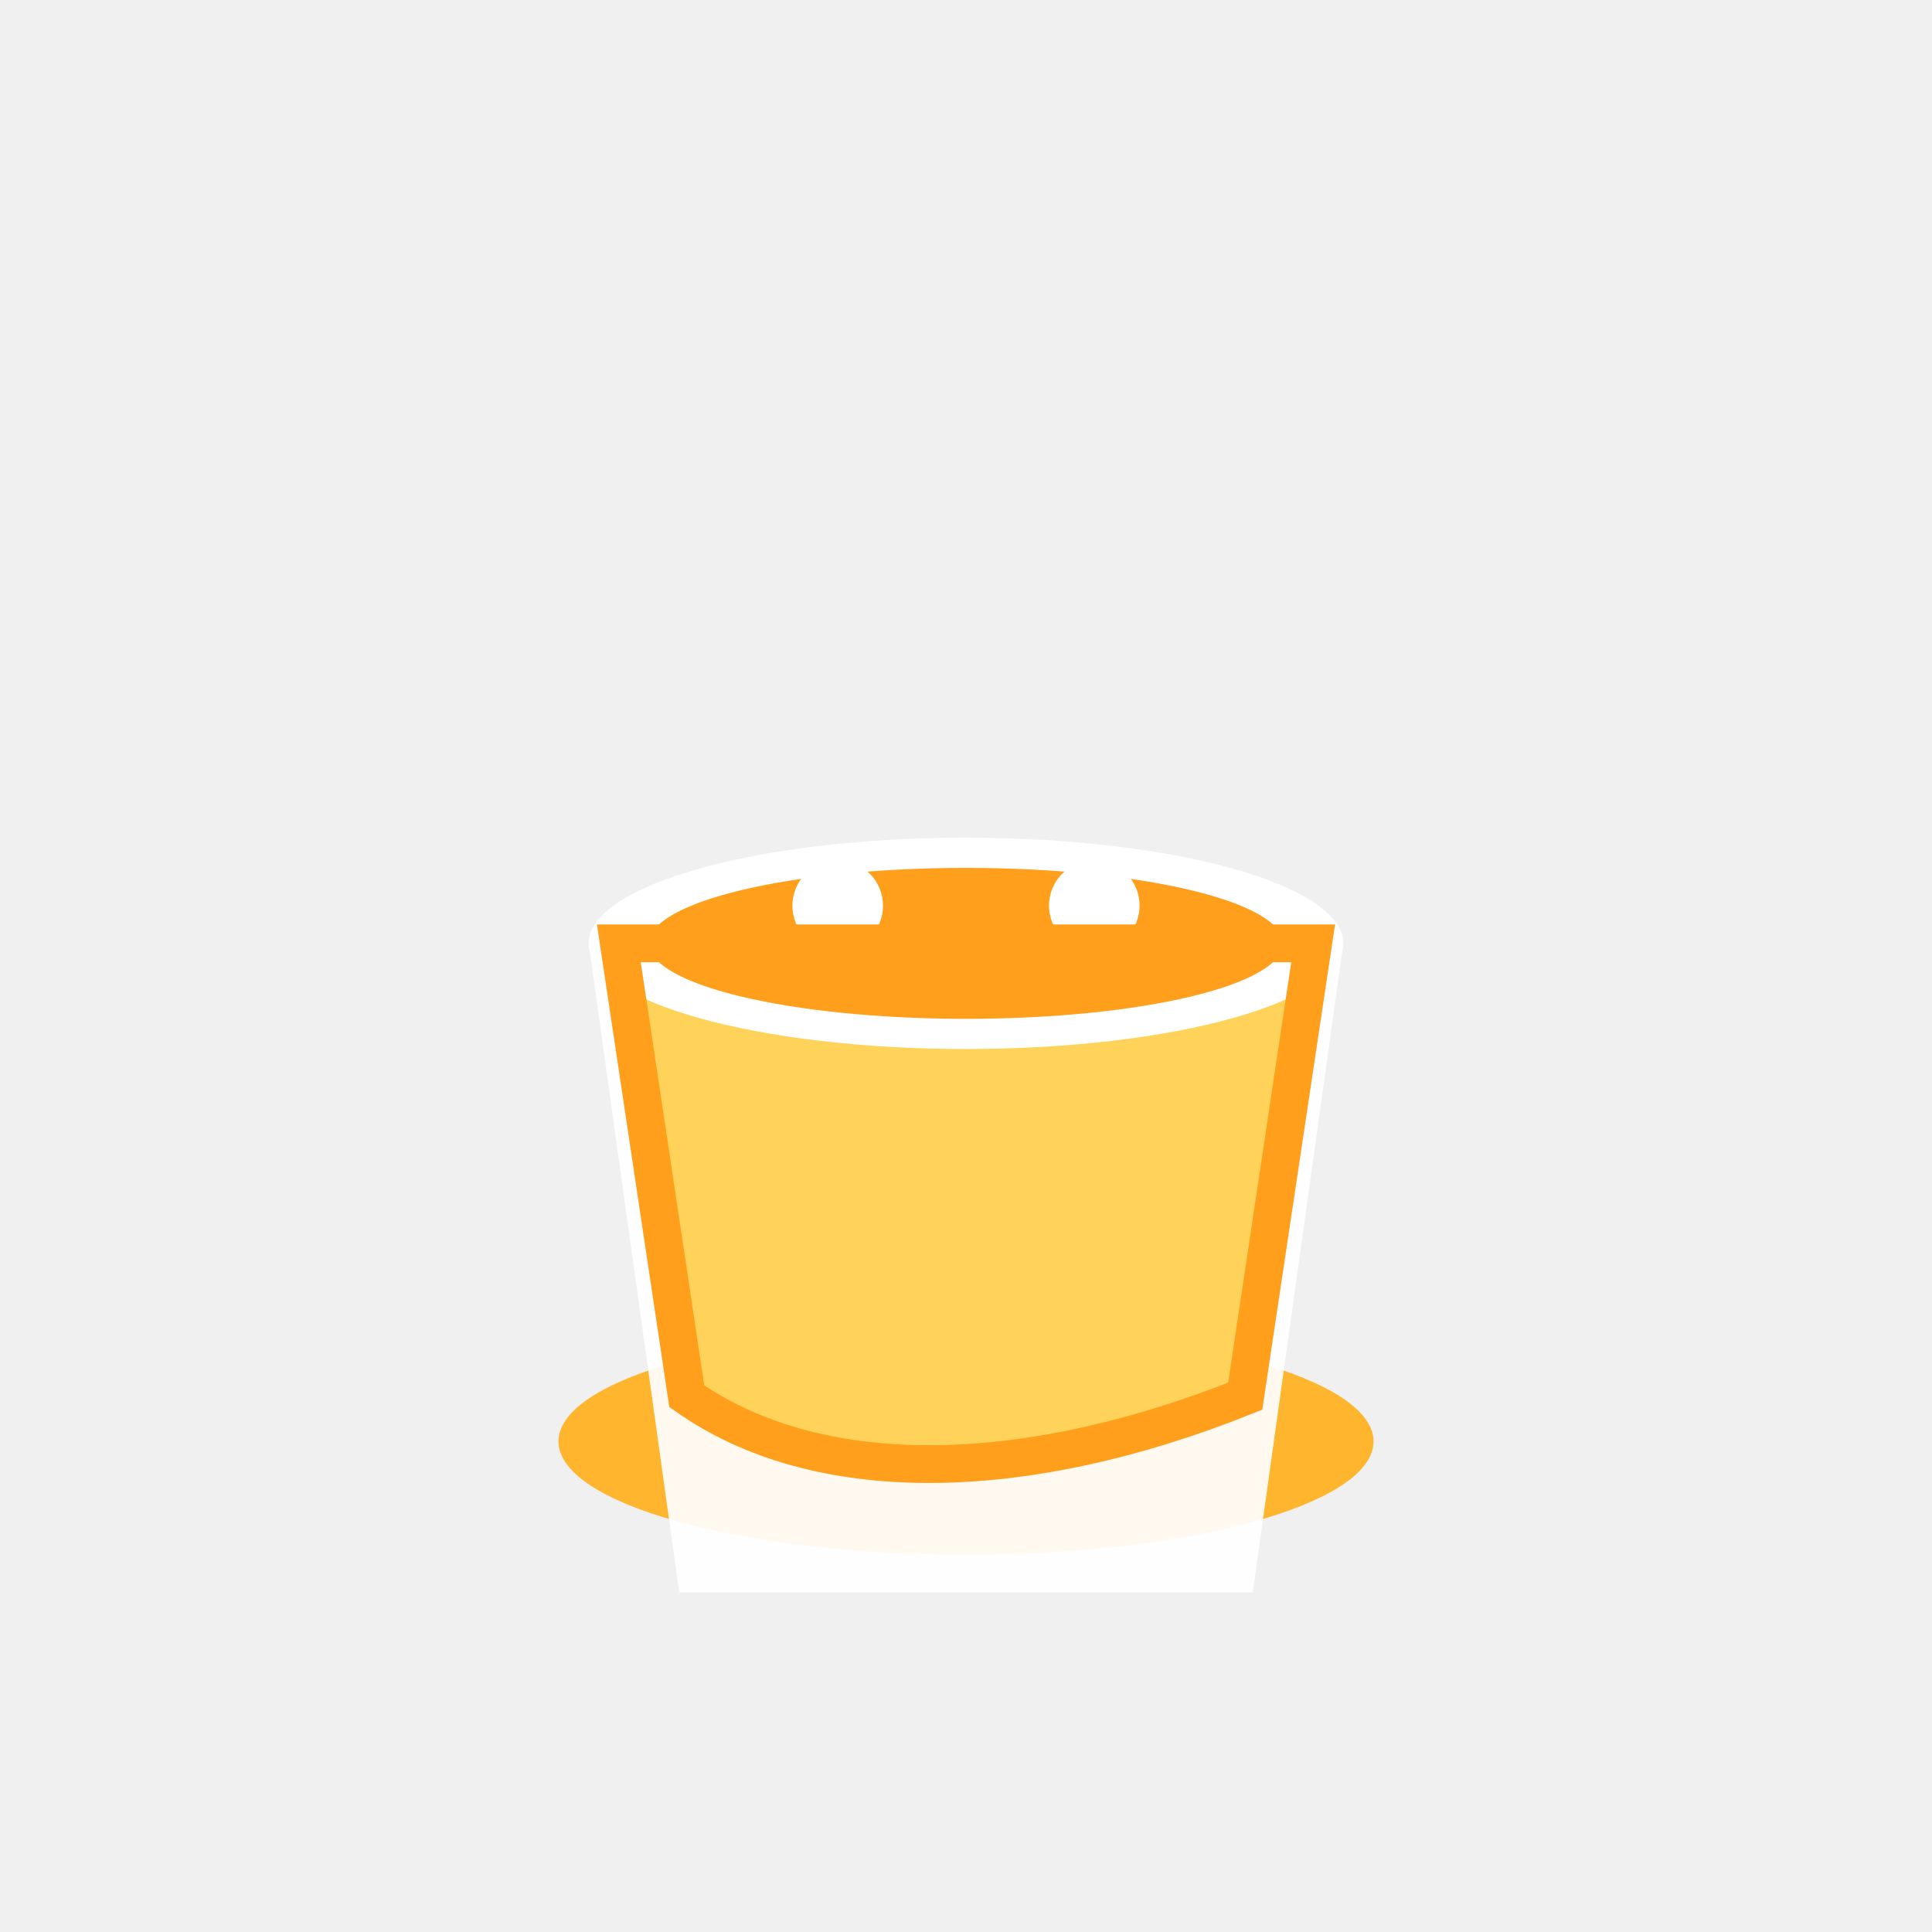
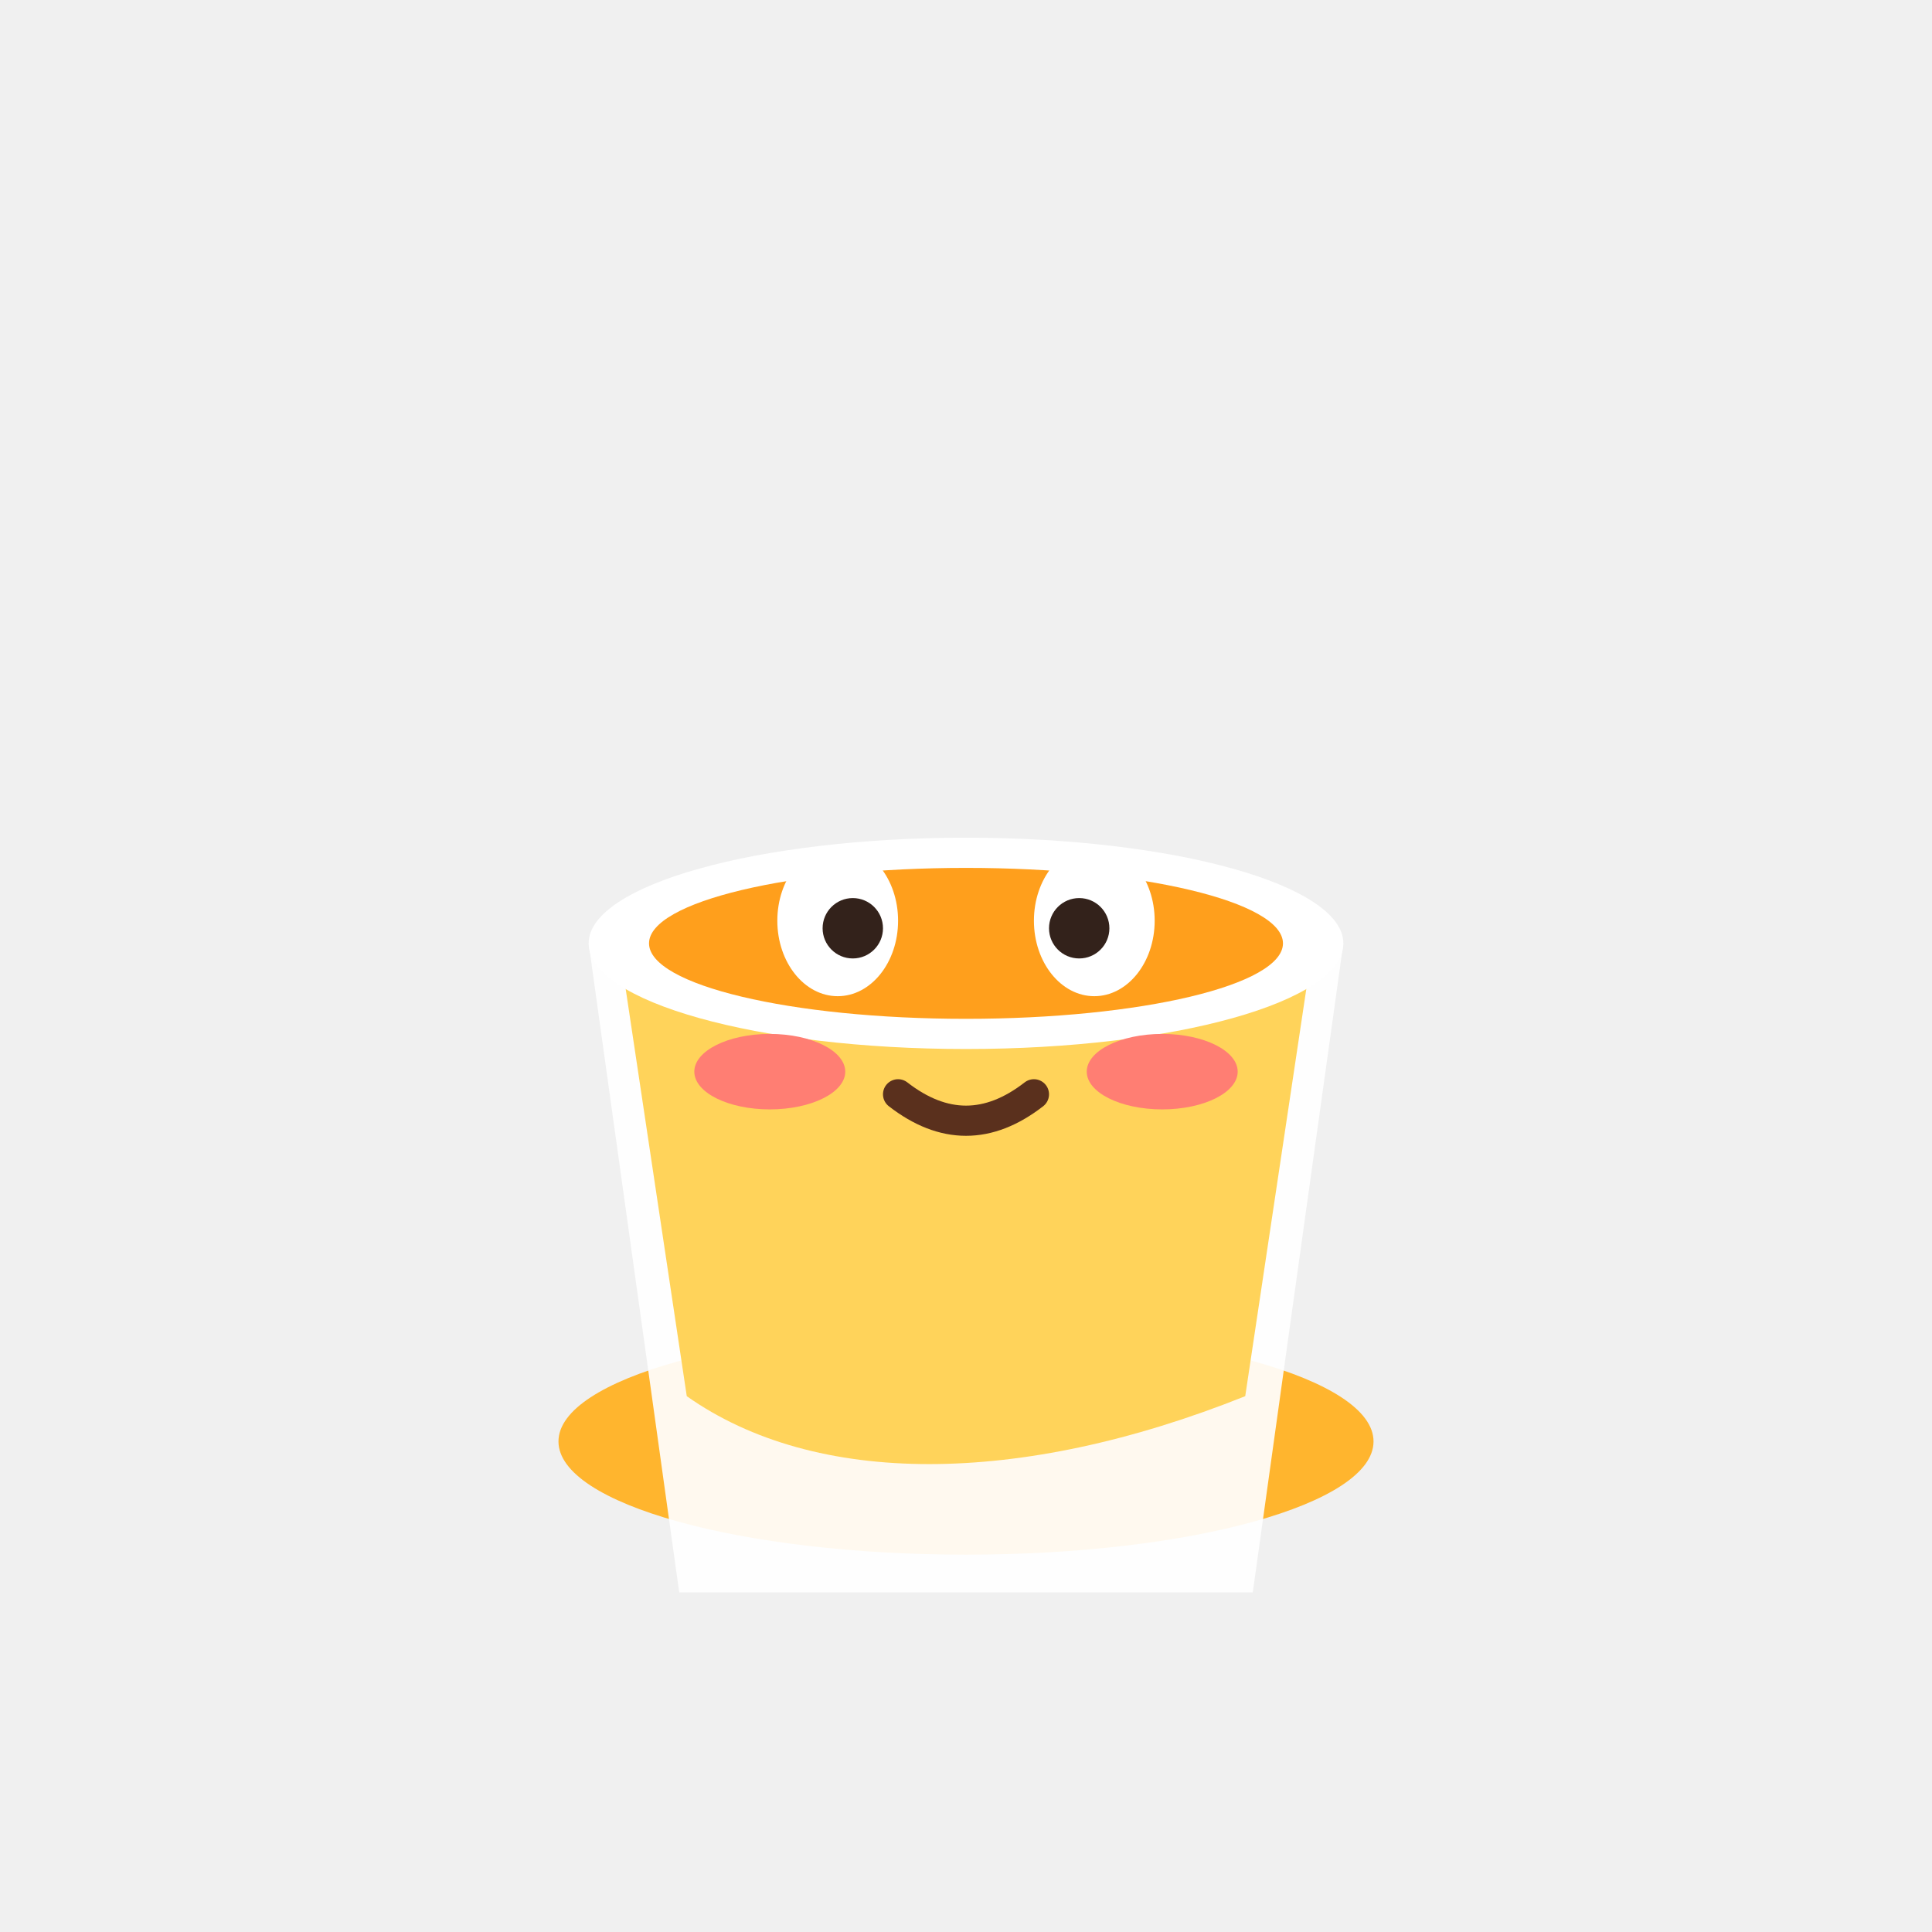
<svg xmlns="http://www.w3.org/2000/svg" viewBox="0 0 256 256">
-   <style>
- .g{transform-box:fill-box;transform-origin:center;animation:m 1.05s cubic-bezier(.2,.8,.2,1) 1 forwards}.face{animation:f 1.05s ease 1 forwards}@keyframes m{0%{transform:translateY(0) scale(1);opacity:1}35%{transform:translateY(18px) scale(1.18,.62);opacity:1}68%{transform:translateY(35px) scale(.78,1.08);opacity:.92}100%{transform:translateY(50px) scale(.9,.72);opacity:.9}}@keyframes f{0%,28%{transform:translateY(0);opacity:1}55%{transform:translateY(24px) scale(.8,.7);opacity:.7}100%{transform:translateY(42px) scale(.55,.45);opacity:0}}
- </style>
-   <g class="g">
+   <style>.m{animation:m 1.05s cubic-bezier(.2,.8,.2,1) 1 forwards}.face{animation:f 1.05s ease 1 forwards}@keyframes m{0%{transform:scale(1);opacity:1}35%{transform:translateY(18px) scale(1.18,.62)}68%{transform:translateY(35px) scale(.78,1.08)}100%{transform:translateY(50px) scale(.9,.72)}}@keyframes f{0%,35%{opacity:1}70%{opacity:.8}100%{opacity:1}}</style>
+   <g class="m">
    <ellipse cx="128" cy="191" rx="54" ry="15" fill="#ffb52e" />
    <path d="M78 125h100l-12 86H90z" fill="#fff" opacity=".92" />
    <path d="M82 125h92l-9 60c-30 12-57 12-74 0z" fill="#ffd35a" />
    <ellipse cx="128" cy="125" rx="50" ry="14" fill="#fff" />
    <ellipse cx="128" cy="125" rx="42" ry="10" fill="#ff9f1c" />
    <g class="face">
-       <circle cx="111" cy="120" r="6" fill="#fff" />
-       <circle cx="145" cy="120" r="6" fill="#fff" />
+       <ellipse cx="111" cy="122" rx="8" ry="10" fill="#fff" />
+       <ellipse cx="145" cy="122" rx="8" ry="10" fill="#fff" />
+       <circle cx="113" cy="123" r="4" fill="#33221b" />
+       <circle cx="143" cy="123" r="4" fill="#33221b" />
+       <ellipse cx="102" cy="142" rx="10" ry="5" fill="#ff7e73" />
+       <ellipse cx="154" cy="142" rx="10" ry="5" fill="#ff7e73" />
+       <path d="M119 145q9 7 18 0" fill="none" stroke="#5a301d" stroke-width="4" stroke-linecap="round" />
    </g>
  </g>
-   <path d="M82 125h92l-9 60c-30 12-57 12-74 0z" fill="none" stroke="#ff9f1c" stroke-width="5" />
</svg>
